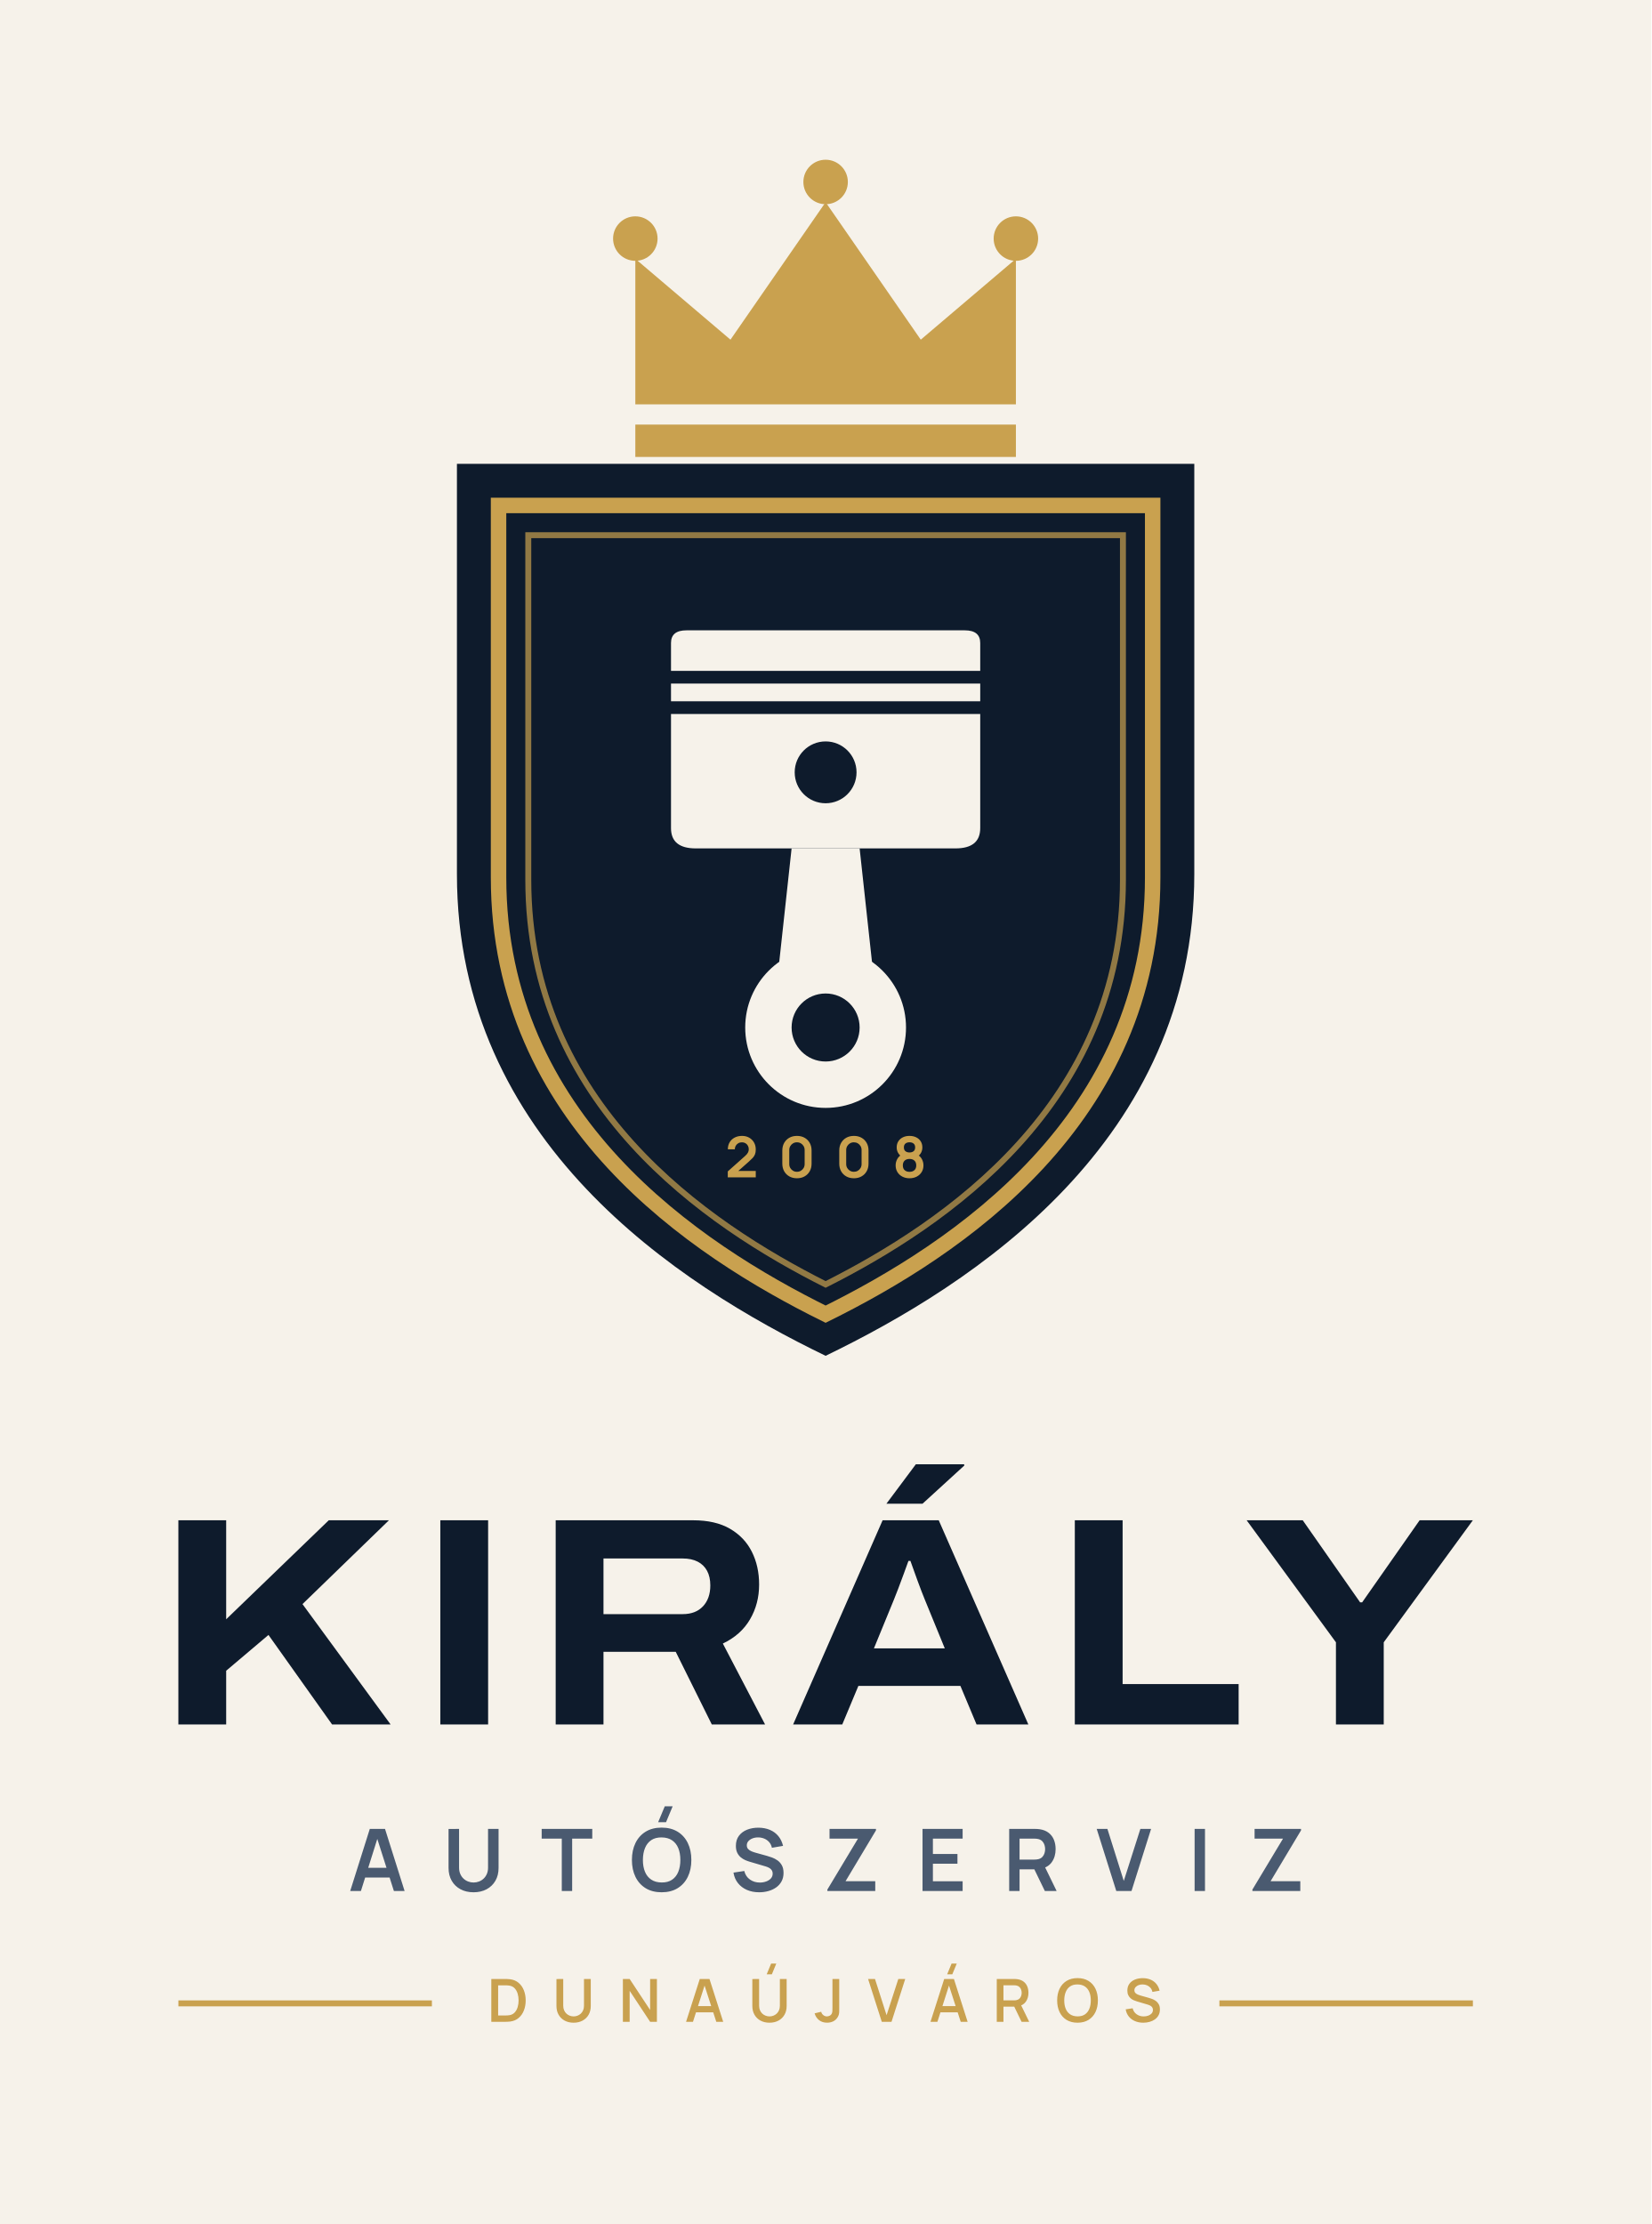
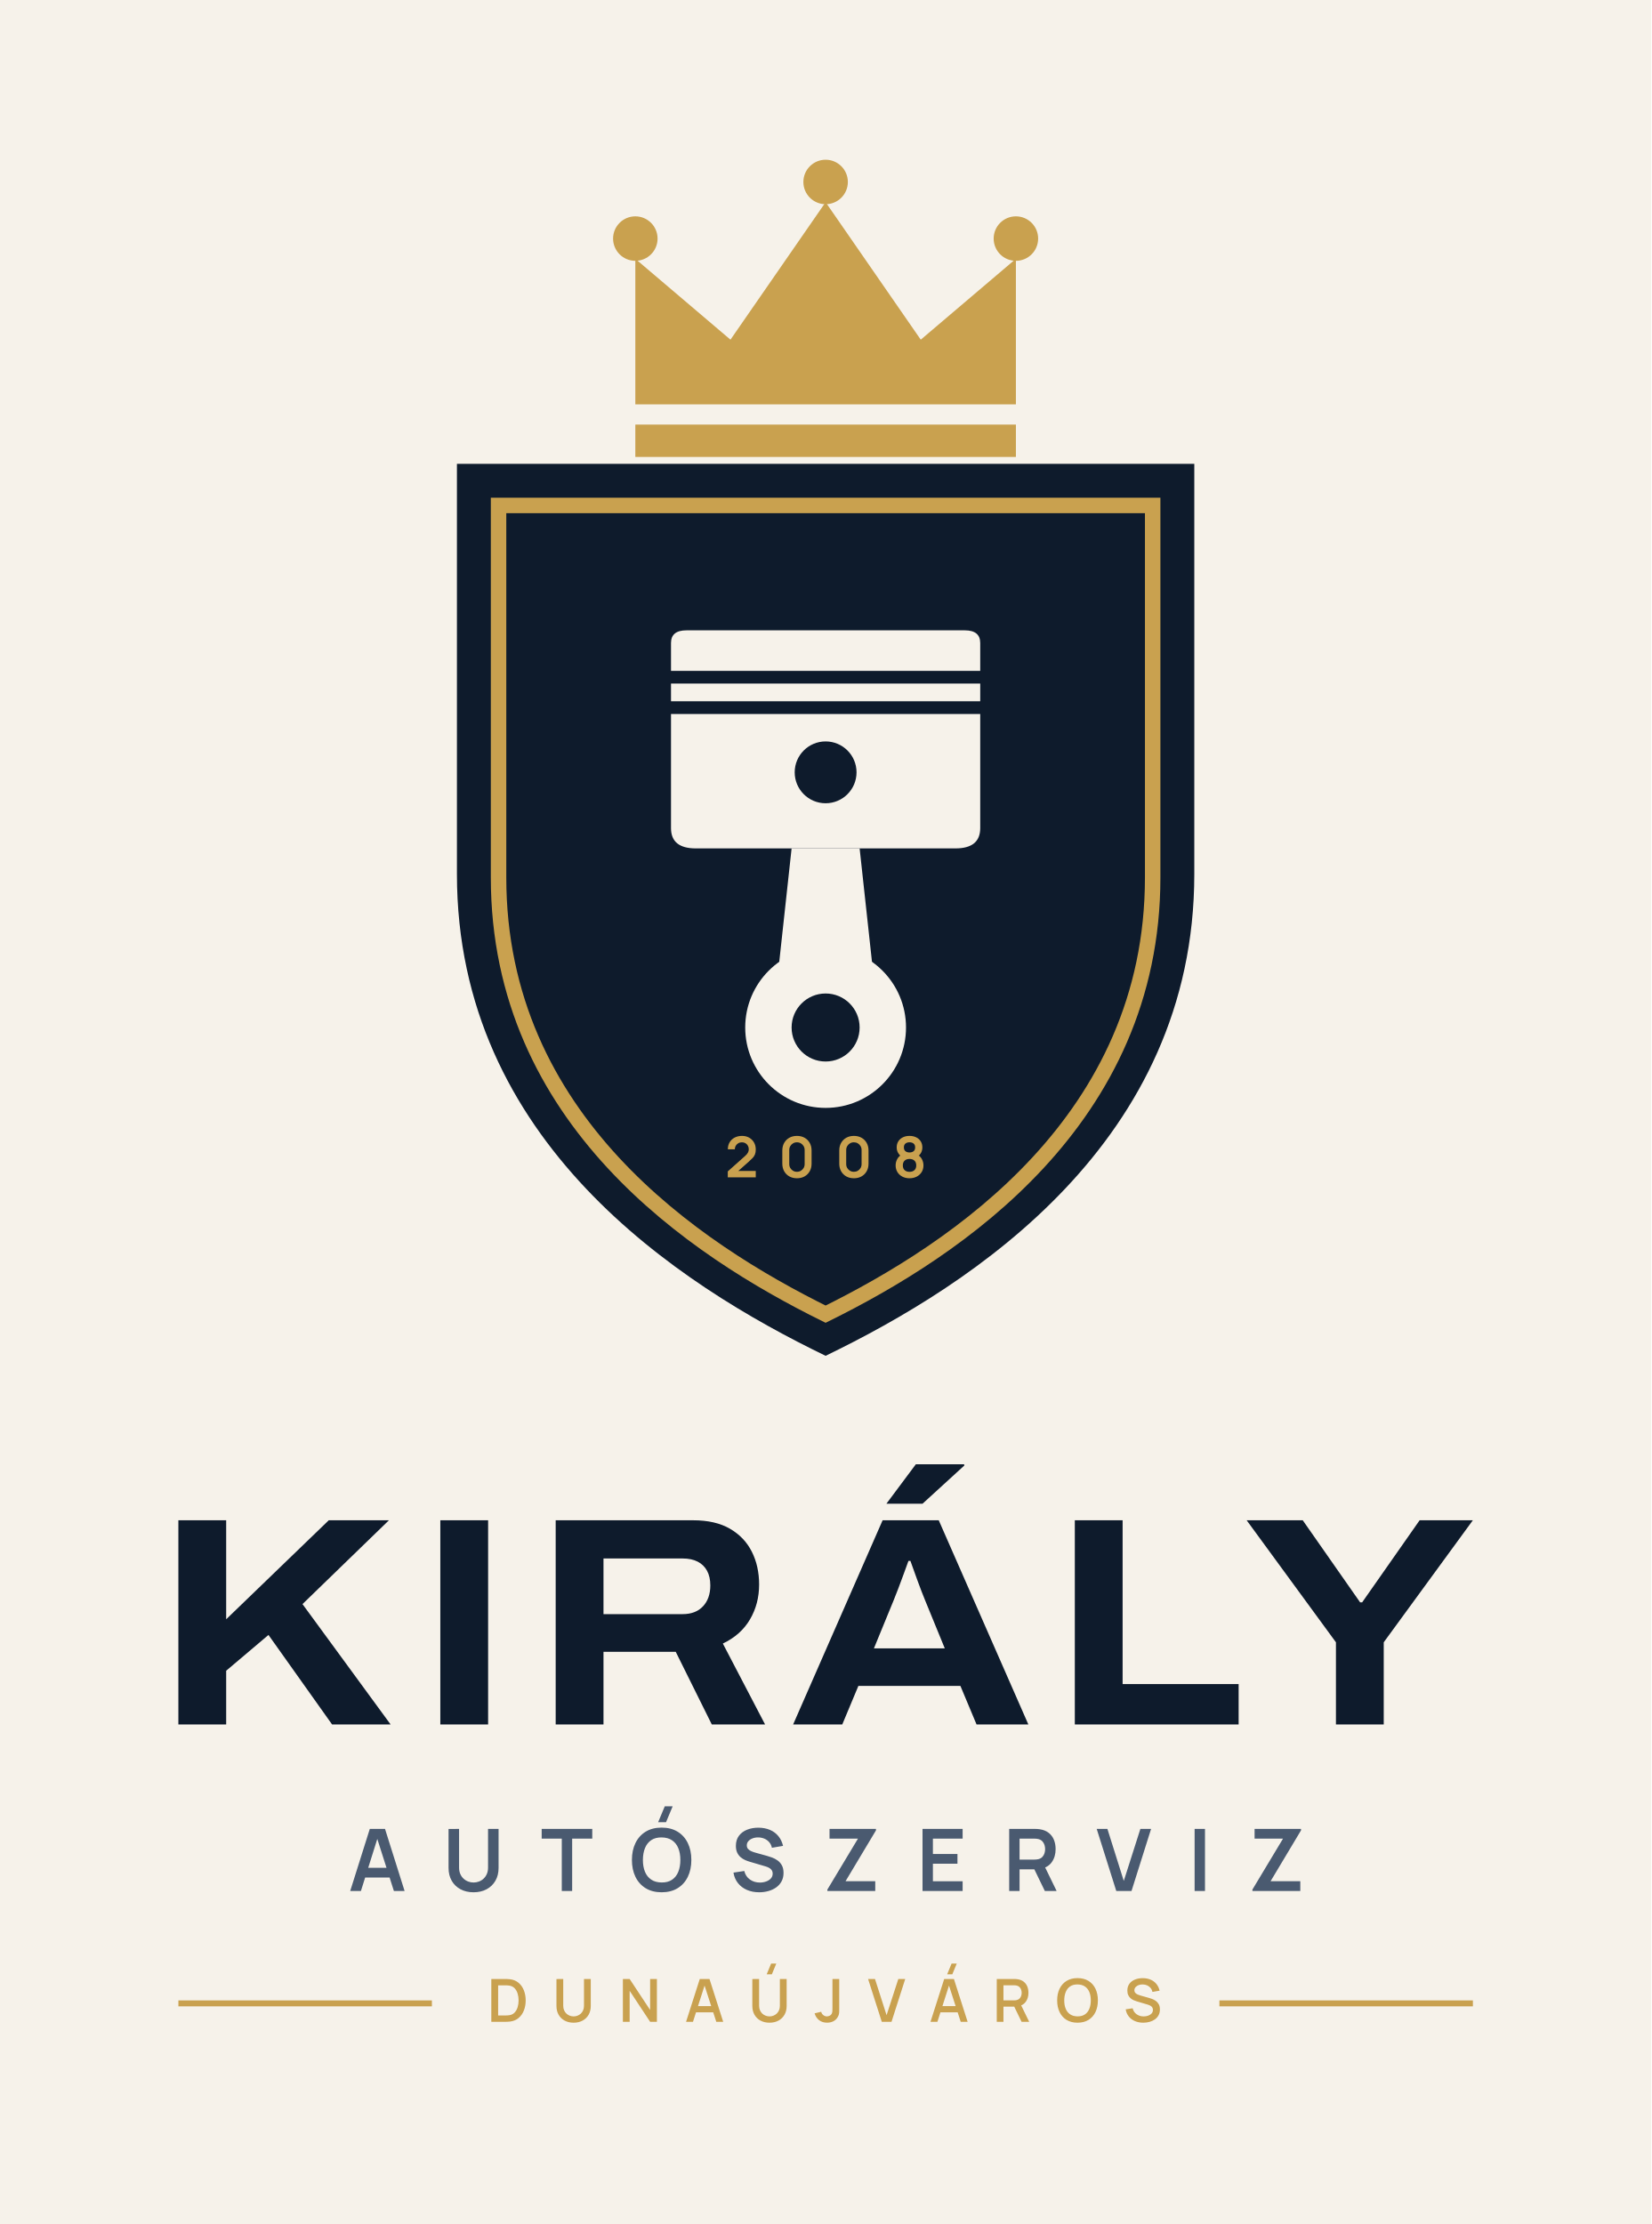
<svg xmlns="http://www.w3.org/2000/svg" viewBox="-8.84 -28 277.69 374" width="1110.75" height="1496">
  <rect x="-8.84" y="-28" width="277.69" height="374" fill="#F6F2EA" />
  <path d="M98 40 L98 15.52 L114 29.12 L130 6 L146 29.12 L162 15.52 L162 40Z" fill="#C9A14F" />
  <rect x="98" y="43.4" width="64" height="5.44" fill="#C9A14F" />
  <circle cx="98" cy="12.12" r="3.74" fill="#C9A14F" />
  <circle cx="130" cy="2.6" r="3.74" fill="#C9A14F" />
  <circle cx="162" cy="12.12" r="3.74" fill="#C9A14F" />
  <path d="M68 50H192V119C192 164 154.8 188 130 200C105.2 188 68 164 68 119Z" fill="#0E1B2C" />
  <path d="M75 57H185V119.56C185 160.36 152 182.12 130 193C108 182.12 75 160.36 75 119.56Z" fill="none" stroke="#C9A14F" stroke-width="2.6" />
-   <path d="M80 62H180V119.96C180 157.76 150 177.92 130 188C110 177.92 80 157.76 80 119.96Z" fill="none" stroke="#C9A14F" stroke-width="1" opacity=".7" />
  <path d="M104 84.82V80.13Q104 78 106.6 78H153.4Q156 78 156 80.13V84.82Z" fill="#F6F2EA" />
  <rect x="104" y="86.95" width="52" height="2.98" fill="#F6F2EA" />
  <path d="M104 92.07H156V111.26Q156 114.67 151.84 114.67H108.16Q104 114.67 104 111.26Z M124.8 101.88a5.2 5.2 0 1 0 10.4 0a5.2 5.2 0 1 0 -10.4 0Z" fill="#F6F2EA" fill-rule="evenodd" />
  <path d="M124.28 114.67H135.72L138.32 138.55H121.68Z" fill="#F6F2EA" />
  <path d="M116.48 144.79a13.52 13.52 0 1 1 27.04 0a13.52 13.52 0 1 1 -27.04 0Z M124.28 144.79a5.72 5.72 0 1 0 11.44 0a5.72 5.72 0 1 0 -11.44 0Z" fill="#F6F2EA" fill-rule="evenodd" />
  <path d="M113.547 169.992 113.548 168.991 116.473 166.384Q116.815 166.08 116.947 165.81Q117.079 165.54 117.079 165.286Q117.079 164.946 116.934 164.677Q116.788 164.408 116.529 164.253Q116.27 164.097 115.93 164.097Q115.575 164.097 115.302 164.262Q115.03 164.426 114.877 164.695Q114.725 164.964 114.733 165.278H113.558Q113.558 164.595 113.863 164.087Q114.168 163.58 114.707 163.299Q115.247 163.018 115.953 163.018Q116.611 163.018 117.133 163.31Q117.654 163.602 117.954 164.118Q118.254 164.633 118.254 165.302Q118.254 165.791 118.121 166.123Q117.989 166.455 117.725 166.736Q117.461 167.018 117.071 167.359L114.996 169.197L114.889 168.912H118.254V169.992ZM125.18 170.143Q124.451 170.143 123.897 169.83Q123.344 169.518 123.031 168.964Q122.719 168.41 122.719 167.682V165.478Q122.719 164.75 123.031 164.196Q123.344 163.642 123.897 163.33Q124.451 163.018 125.18 163.018Q125.908 163.018 126.462 163.33Q127.015 163.642 127.328 164.196Q127.64 164.75 127.64 165.478V167.682Q127.64 168.41 127.328 168.964Q127.015 169.518 126.462 169.83Q125.908 170.143 125.18 170.143ZM125.18 169.055Q125.541 169.055 125.835 168.882Q126.128 168.71 126.301 168.416Q126.473 168.123 126.473 167.761V165.391Q126.473 165.029 126.301 164.736Q126.128 164.442 125.835 164.27Q125.541 164.097 125.18 164.097Q124.818 164.097 124.524 164.27Q124.231 164.442 124.059 164.736Q123.886 165.029 123.886 165.391V167.761Q123.886 168.123 124.059 168.416Q124.231 168.71 124.524 168.882Q124.818 169.055 125.18 169.055ZM134.756 170.143Q134.027 170.143 133.473 169.83Q132.92 169.518 132.607 168.964Q132.295 168.41 132.295 167.682V165.478Q132.295 164.75 132.607 164.196Q132.92 163.642 133.473 163.33Q134.027 163.018 134.756 163.018Q135.484 163.018 136.038 163.33Q136.591 163.642 136.904 164.196Q137.216 164.75 137.216 165.478V167.682Q137.216 168.41 136.904 168.964Q136.591 169.518 136.038 169.83Q135.484 170.143 134.756 170.143ZM134.756 169.055Q135.117 169.055 135.411 168.882Q135.704 168.71 135.877 168.416Q136.049 168.123 136.049 167.761V165.391Q136.049 165.029 135.877 164.736Q135.704 164.442 135.411 164.27Q135.117 164.097 134.756 164.097Q134.394 164.097 134.1 164.27Q133.807 164.442 133.635 164.736Q133.462 165.029 133.462 165.391V167.761Q133.462 168.123 133.635 168.416Q133.807 168.71 134.1 168.882Q134.394 169.055 134.756 169.055ZM144.11 170.143Q143.429 170.143 142.902 169.867Q142.375 169.591 142.075 169.103Q141.776 168.615 141.776 167.981Q141.776 167.416 142.037 166.932Q142.297 166.448 142.8 166.156L142.777 166.525Q142.385 166.222 142.168 165.831Q141.952 165.439 141.952 164.952Q141.952 164.364 142.229 163.93Q142.506 163.496 142.992 163.257Q143.478 163.018 144.11 163.018Q144.742 163.018 145.228 163.257Q145.714 163.496 145.991 163.93Q146.268 164.364 146.268 164.952Q146.268 165.439 146.063 165.828Q145.859 166.217 145.438 166.531L145.432 166.164Q145.928 166.44 146.191 166.928Q146.453 167.416 146.453 167.981Q146.453 168.615 146.152 169.103Q145.85 169.591 145.32 169.867Q144.791 170.143 144.11 170.143ZM144.11 169.063Q144.613 169.063 144.928 168.788Q145.242 168.513 145.242 167.981Q145.242 167.451 144.929 167.171Q144.616 166.892 144.11 166.892Q143.604 166.892 143.295 167.171Q142.986 167.451 142.986 167.981Q142.986 168.513 143.296 168.788Q143.606 169.063 144.11 169.063ZM144.11 165.804Q144.53 165.804 144.793 165.594Q145.057 165.385 145.057 164.952Q145.057 164.52 144.793 164.307Q144.53 164.094 144.11 164.094Q143.689 164.094 143.426 164.307Q143.163 164.52 143.163 164.952Q143.163 165.385 143.426 165.594Q143.689 165.804 144.11 165.804Z" fill="#C9A14F" />
  <path d="M21.157 262.0V227.659H29.195V244.309L46.448 227.659H56.566L42.029 241.754L56.85 262.0H47.008L36.309 246.942L29.195 252.961V262.0ZM65.207 262.0V227.659H73.245V262.0ZM84.607 262.0V227.659H107.716Q111.47 227.659 113.921 229.085Q116.371 230.51 117.595 232.952Q118.818 235.393 118.818 238.465Q118.818 241.707 117.281 244.33Q115.745 246.953 112.718 248.388L119.822 262.0H110.863L104.797 249.782H92.645V262.0ZM92.645 243.441H105.958Q108.152 243.441 109.381 242.127Q110.61 240.813 110.61 238.614Q110.61 237.169 110.067 236.16Q109.524 235.151 108.488 234.617Q107.452 234.083 105.958 234.083H92.645ZM124.535 262.0 139.585 227.659H149.024L164.095 262.0H155.384L152.666 255.508H135.512L132.799 262.0ZM138.125 249.197H150.039L146.695 241.03Q146.482 240.51 146.137 239.624Q145.792 238.739 145.432 237.744Q145.072 236.748 144.752 235.859Q144.432 234.969 144.263 234.493H143.929Q143.584 235.466 143.117 236.728Q142.65 237.99 142.211 239.157Q141.772 240.324 141.468 241.049ZM140.222 224.876 145.169 218.246H153.293L153.325 218.45L146.294 224.876ZM171.907 262.0V227.659H179.945V255.203H199.456V262.0ZM215.819 262.0V248.178L200.804 227.659H210.237L219.882 241.456H220.231L229.892 227.659H238.843L223.857 248.178V262.0Z" fill="#0E1B2C" />
  <path d="M50.054 290.0 53.346 279.56H55.907L59.199 290.0H57.399L54.414 280.633H54.801L51.855 290.0ZM51.891 287.736V286.104H57.372V287.736ZM70.797 290.217Q69.552 290.217 68.605 289.711Q67.657 289.204 67.124 288.284Q66.592 287.363 66.592 286.121V279.572L68.36 279.56V286.075Q68.36 286.665 68.56 287.128Q68.759 287.592 69.102 287.915Q69.444 288.238 69.884 288.406Q70.323 288.574 70.797 288.574Q71.282 288.574 71.721 288.403Q72.161 288.232 72.5 287.909Q72.84 287.586 73.036 287.122Q73.233 286.659 73.233 286.075V279.56H75.002V286.121Q75.002 287.362 74.469 288.282Q73.936 289.203 72.988 289.71Q72.041 290.217 70.797 290.217ZM85.632 290.0V281.196H82.252V279.56H90.758V281.196H87.377V290.0ZM103.162 278.436H101.835L102.954 275.754H104.281ZM102.423 290.217Q100.859 290.217 99.74 289.534Q98.621 288.85 98.023 287.624Q97.426 286.399 97.426 284.78Q97.426 283.161 98.023 281.936Q98.621 280.71 99.74 280.026Q100.859 279.342 102.423 279.342Q103.988 279.342 105.107 280.026Q106.226 280.71 106.824 281.936Q107.421 283.161 107.421 284.78Q107.421 286.399 106.824 287.624Q106.226 288.85 105.107 289.534Q103.988 290.217 102.423 290.217ZM102.423 288.569Q103.475 288.581 104.174 288.11Q104.873 287.638 105.223 286.78Q105.572 285.922 105.572 284.78Q105.572 283.638 105.223 282.792Q104.873 281.945 104.174 281.474Q103.475 281.003 102.423 280.991Q101.372 280.979 100.674 281.45Q99.977 281.921 99.627 282.78Q99.277 283.638 99.274 284.78Q99.272 285.922 99.622 286.768Q99.972 287.614 100.672 288.085Q101.372 288.557 102.423 288.569ZM118.828 290.217Q117.685 290.217 116.768 289.819Q115.85 289.42 115.26 288.677Q114.669 287.935 114.504 286.909L116.322 286.636Q116.55 287.564 117.271 288.073Q117.993 288.581 118.937 288.581Q119.494 288.581 119.988 288.406Q120.482 288.231 120.79 287.896Q121.097 287.56 121.097 287.081Q121.097 286.86 121.025 286.676Q120.953 286.493 120.812 286.348Q120.672 286.202 120.451 286.084Q120.231 285.965 119.935 285.875L117.24 285.08Q116.892 284.979 116.488 284.807Q116.085 284.634 115.727 284.335Q115.37 284.037 115.14 283.569Q114.91 283.1 114.91 282.409Q114.91 281.4 115.423 280.717Q115.936 280.034 116.801 279.691Q117.667 279.349 118.729 279.355Q119.799 279.367 120.641 279.726Q121.484 280.084 122.047 280.764Q122.611 281.443 122.844 282.412L120.967 282.733Q120.853 282.183 120.521 281.797Q120.188 281.411 119.714 281.207Q119.24 281.003 118.705 280.991Q118.181 280.979 117.737 281.143Q117.292 281.308 117.019 281.612Q116.747 281.915 116.747 282.322Q116.747 282.71 116.978 282.951Q117.21 283.191 117.557 283.334Q117.903 283.477 118.255 283.572L120.126 284.091Q120.51 284.195 120.987 284.369Q121.464 284.543 121.907 284.854Q122.349 285.165 122.636 285.674Q122.924 286.182 122.924 286.96Q122.924 287.773 122.589 288.386Q122.253 289 121.678 289.405Q121.103 289.81 120.367 290.014Q119.63 290.217 118.828 290.217ZM130.297 290.0V289.758L135.442 281.196H130.66V279.56H138.468V279.807L133.352 288.354H138.347V290.0ZM146.298 290.0V279.56H153.041V281.196H148.043V283.775H152.171V285.411H148.043V288.364H153.041V290.0ZM160.871 290.0V279.56H165.184Q165.337 279.56 165.578 279.571Q165.819 279.582 166.02 279.618Q166.925 279.758 167.516 280.223Q168.107 280.687 168.393 281.392Q168.679 282.096 168.679 282.958Q168.679 284.237 168.033 285.154Q167.388 286.07 166.054 286.29L165.31 286.356H162.615V290.0ZM166.866 290.0 164.807 285.752 166.586 285.36 168.848 290.0ZM162.615 284.72H165.112Q165.259 284.72 165.439 284.705Q165.618 284.691 165.774 284.65Q166.207 284.54 166.456 284.265Q166.706 283.99 166.81 283.641Q166.915 283.291 166.915 282.958Q166.915 282.624 166.81 282.275Q166.706 281.926 166.456 281.651Q166.207 281.376 165.774 281.266Q165.618 281.224 165.439 281.21Q165.259 281.196 165.112 281.196H162.615ZM178.88 290.0 175.588 279.56H177.388L180.141 288.306L182.932 279.56H184.733L181.441 290.0ZM192.053 290.0V279.56H193.798V290.0ZM201.775 290.0V289.758L206.92 281.196H202.138V279.56H209.946V279.807L204.83 288.354H209.825V290.0Z" fill="#4A5A70" />
  <path d="M73.782 312.0V304.8H76.057Q76.154 304.8 76.424 304.805Q76.694 304.81 76.942 304.842Q77.794 304.95 78.378 305.449Q78.962 305.947 79.262 306.716Q79.562 307.484 79.562 308.4Q79.562 309.317 79.262 310.086Q78.962 310.854 78.378 311.352Q77.794 311.85 76.942 311.957Q76.695 311.989 76.423 311.994Q76.151 312.0 76.057 312.0ZM74.93 310.935H76.057Q76.219 310.935 76.452 310.926Q76.685 310.916 76.865 310.882Q77.395 310.781 77.726 310.416Q78.057 310.05 78.214 309.521Q78.37 308.991 78.37 308.4Q78.37 307.79 78.21 307.261Q78.05 306.731 77.717 306.373Q77.384 306.015 76.865 305.918Q76.685 305.88 76.45 305.873Q76.215 305.865 76.057 305.865H74.93ZM87.622 312.15Q86.77 312.15 86.12 311.802Q85.47 311.454 85.104 310.822Q84.737 310.19 84.737 309.337V304.808L85.877 304.8V309.295Q85.877 309.728 86.024 310.062Q86.17 310.396 86.418 310.626Q86.666 310.855 86.979 310.972Q87.292 311.09 87.622 311.09Q87.96 311.09 88.273 310.971Q88.586 310.851 88.832 310.622Q89.079 310.392 89.223 310.058Q89.367 309.724 89.367 309.295V304.8H90.507V309.337Q90.507 310.189 90.141 310.821Q89.775 311.452 89.125 311.801Q88.475 312.15 87.622 312.15ZM95.907 312.0V304.8H97.047L100.49 310.012V304.8H101.63V312.0H100.49L97.047 306.785V312.0ZM106.532 312.0 108.837 304.8H110.472L112.778 312.0H111.615L109.507 305.485H109.778L107.695 312.0ZM107.772 310.408V309.355H111.542V310.408ZM120.96 304.012H120.092L120.835 302.212H121.702ZM120.562 312.15Q119.71 312.15 119.06 311.802Q118.41 311.454 118.044 310.822Q117.677 310.19 117.677 309.337V304.808L118.817 304.8V309.295Q118.817 309.728 118.964 310.062Q119.11 310.396 119.358 310.626Q119.606 310.855 119.919 310.972Q120.232 311.09 120.562 311.09Q120.9 311.09 121.213 310.971Q121.526 310.851 121.772 310.622Q122.019 310.392 122.163 310.058Q122.307 309.724 122.307 309.295V304.8H123.447V309.337Q123.447 310.189 123.081 310.821Q122.715 311.452 122.065 311.801Q121.415 312.15 120.562 312.15ZM130.252 312.147Q129.445 312.147 128.903 311.722Q128.361 311.298 128.147 310.577L129.26 310.312Q129.322 310.632 129.599 310.861Q129.875 311.09 130.212 311.09Q130.436 311.09 130.681 310.974Q130.925 310.858 131.045 310.598Q131.124 310.426 131.137 310.2Q131.15 309.974 131.15 309.67V304.8H132.29V309.67Q132.29 309.998 132.287 310.248Q132.284 310.499 132.236 310.721Q132.189 310.942 132.052 311.178Q131.764 311.68 131.293 311.914Q130.822 312.147 130.252 312.147ZM139.447 312.0 137.142 304.8H138.305L140.252 310.887L142.225 304.8H143.387L141.082 312.0ZM151.307 304.012H150.44L151.182 302.212H152.05ZM147.637 312.0 149.942 304.8H151.577L153.882 312.0H152.72L150.612 305.485H150.882L148.8 312.0ZM148.877 310.408V309.355H152.647V310.408ZM158.782 312.0V304.8H161.725Q161.83 304.8 161.991 304.808Q162.151 304.815 162.29 304.84Q162.904 304.935 163.309 305.253Q163.714 305.571 163.912 306.054Q164.11 306.536 164.11 307.125Q164.11 307.996 163.667 308.623Q163.225 309.25 162.325 309.402L161.855 309.45H159.907V312.0ZM162.955 312.0 161.535 309.07 162.675 308.8 164.235 312.0ZM159.907 308.392H161.68Q161.78 308.392 161.903 308.382Q162.026 308.373 162.135 308.345Q162.445 308.269 162.628 308.073Q162.811 307.877 162.891 307.625Q162.97 307.373 162.97 307.125Q162.97 306.877 162.891 306.625Q162.811 306.373 162.628 306.177Q162.445 305.981 162.135 305.905Q162.026 305.876 161.903 305.867Q161.78 305.858 161.68 305.858H159.907ZM172.362 312.15Q171.284 312.15 170.517 311.678Q169.751 311.205 169.344 310.36Q168.938 309.515 168.938 308.4Q168.938 307.285 169.344 306.44Q169.751 305.595 170.517 305.123Q171.284 304.65 172.362 304.65Q173.441 304.65 174.207 305.123Q174.974 305.595 175.381 306.44Q175.787 307.285 175.787 308.4Q175.787 309.515 175.381 310.36Q174.974 311.205 174.207 311.678Q173.441 312.15 172.362 312.15ZM172.362 311.085Q173.107 311.092 173.603 310.757Q174.099 310.421 174.347 309.814Q174.595 309.206 174.595 308.4Q174.595 307.594 174.347 306.993Q174.099 306.392 173.603 306.058Q173.107 305.723 172.362 305.715Q171.617 305.707 171.123 306.043Q170.629 306.377 170.381 306.986Q170.132 307.594 170.13 308.4Q170.127 309.206 170.376 309.806Q170.624 310.406 171.121 310.742Q171.617 311.077 172.362 311.085ZM183.425 312.15Q182.642 312.15 182.015 311.879Q181.387 311.608 180.982 311.103Q180.577 310.599 180.462 309.902L181.632 309.725Q181.794 310.375 182.305 310.734Q182.816 311.092 183.492 311.092Q183.901 311.092 184.255 310.964Q184.609 310.835 184.826 310.591Q185.042 310.346 185.042 310.0Q185.042 309.826 184.984 309.688Q184.926 309.55 184.818 309.444Q184.71 309.339 184.551 309.256Q184.391 309.174 184.19 309.113L182.337 308.565Q182.082 308.491 181.804 308.367Q181.525 308.244 181.285 308.038Q181.045 307.831 180.894 307.516Q180.742 307.2 180.742 306.743Q180.742 306.061 181.091 305.594Q181.439 305.127 182.029 304.891Q182.619 304.654 183.347 304.658Q184.082 304.665 184.661 304.914Q185.24 305.163 185.626 305.631Q186.011 306.1 186.165 306.765L184.957 306.973Q184.88 306.579 184.644 306.299Q184.407 306.02 184.066 305.871Q183.724 305.723 183.332 305.715Q182.951 305.707 182.632 305.829Q182.314 305.951 182.121 306.173Q181.927 306.394 181.927 306.688Q181.927 306.971 182.094 307.146Q182.261 307.321 182.51 307.424Q182.759 307.527 183.007 307.595L184.317 307.962Q184.575 308.033 184.899 308.151Q185.222 308.27 185.524 308.483Q185.825 308.696 186.021 309.044Q186.217 309.392 186.217 309.925Q186.217 310.476 185.992 310.894Q185.766 311.312 185.376 311.591Q184.986 311.869 184.483 312.009Q183.98 312.15 183.425 312.15Z" fill="#C9A14F" />
  <rect x="21.16" y="308.4" width="42.63" height="1" fill="#C9A14F" />
  <rect x="196.22" y="308.4" width="42.63" height="1" fill="#C9A14F" />
</svg>
